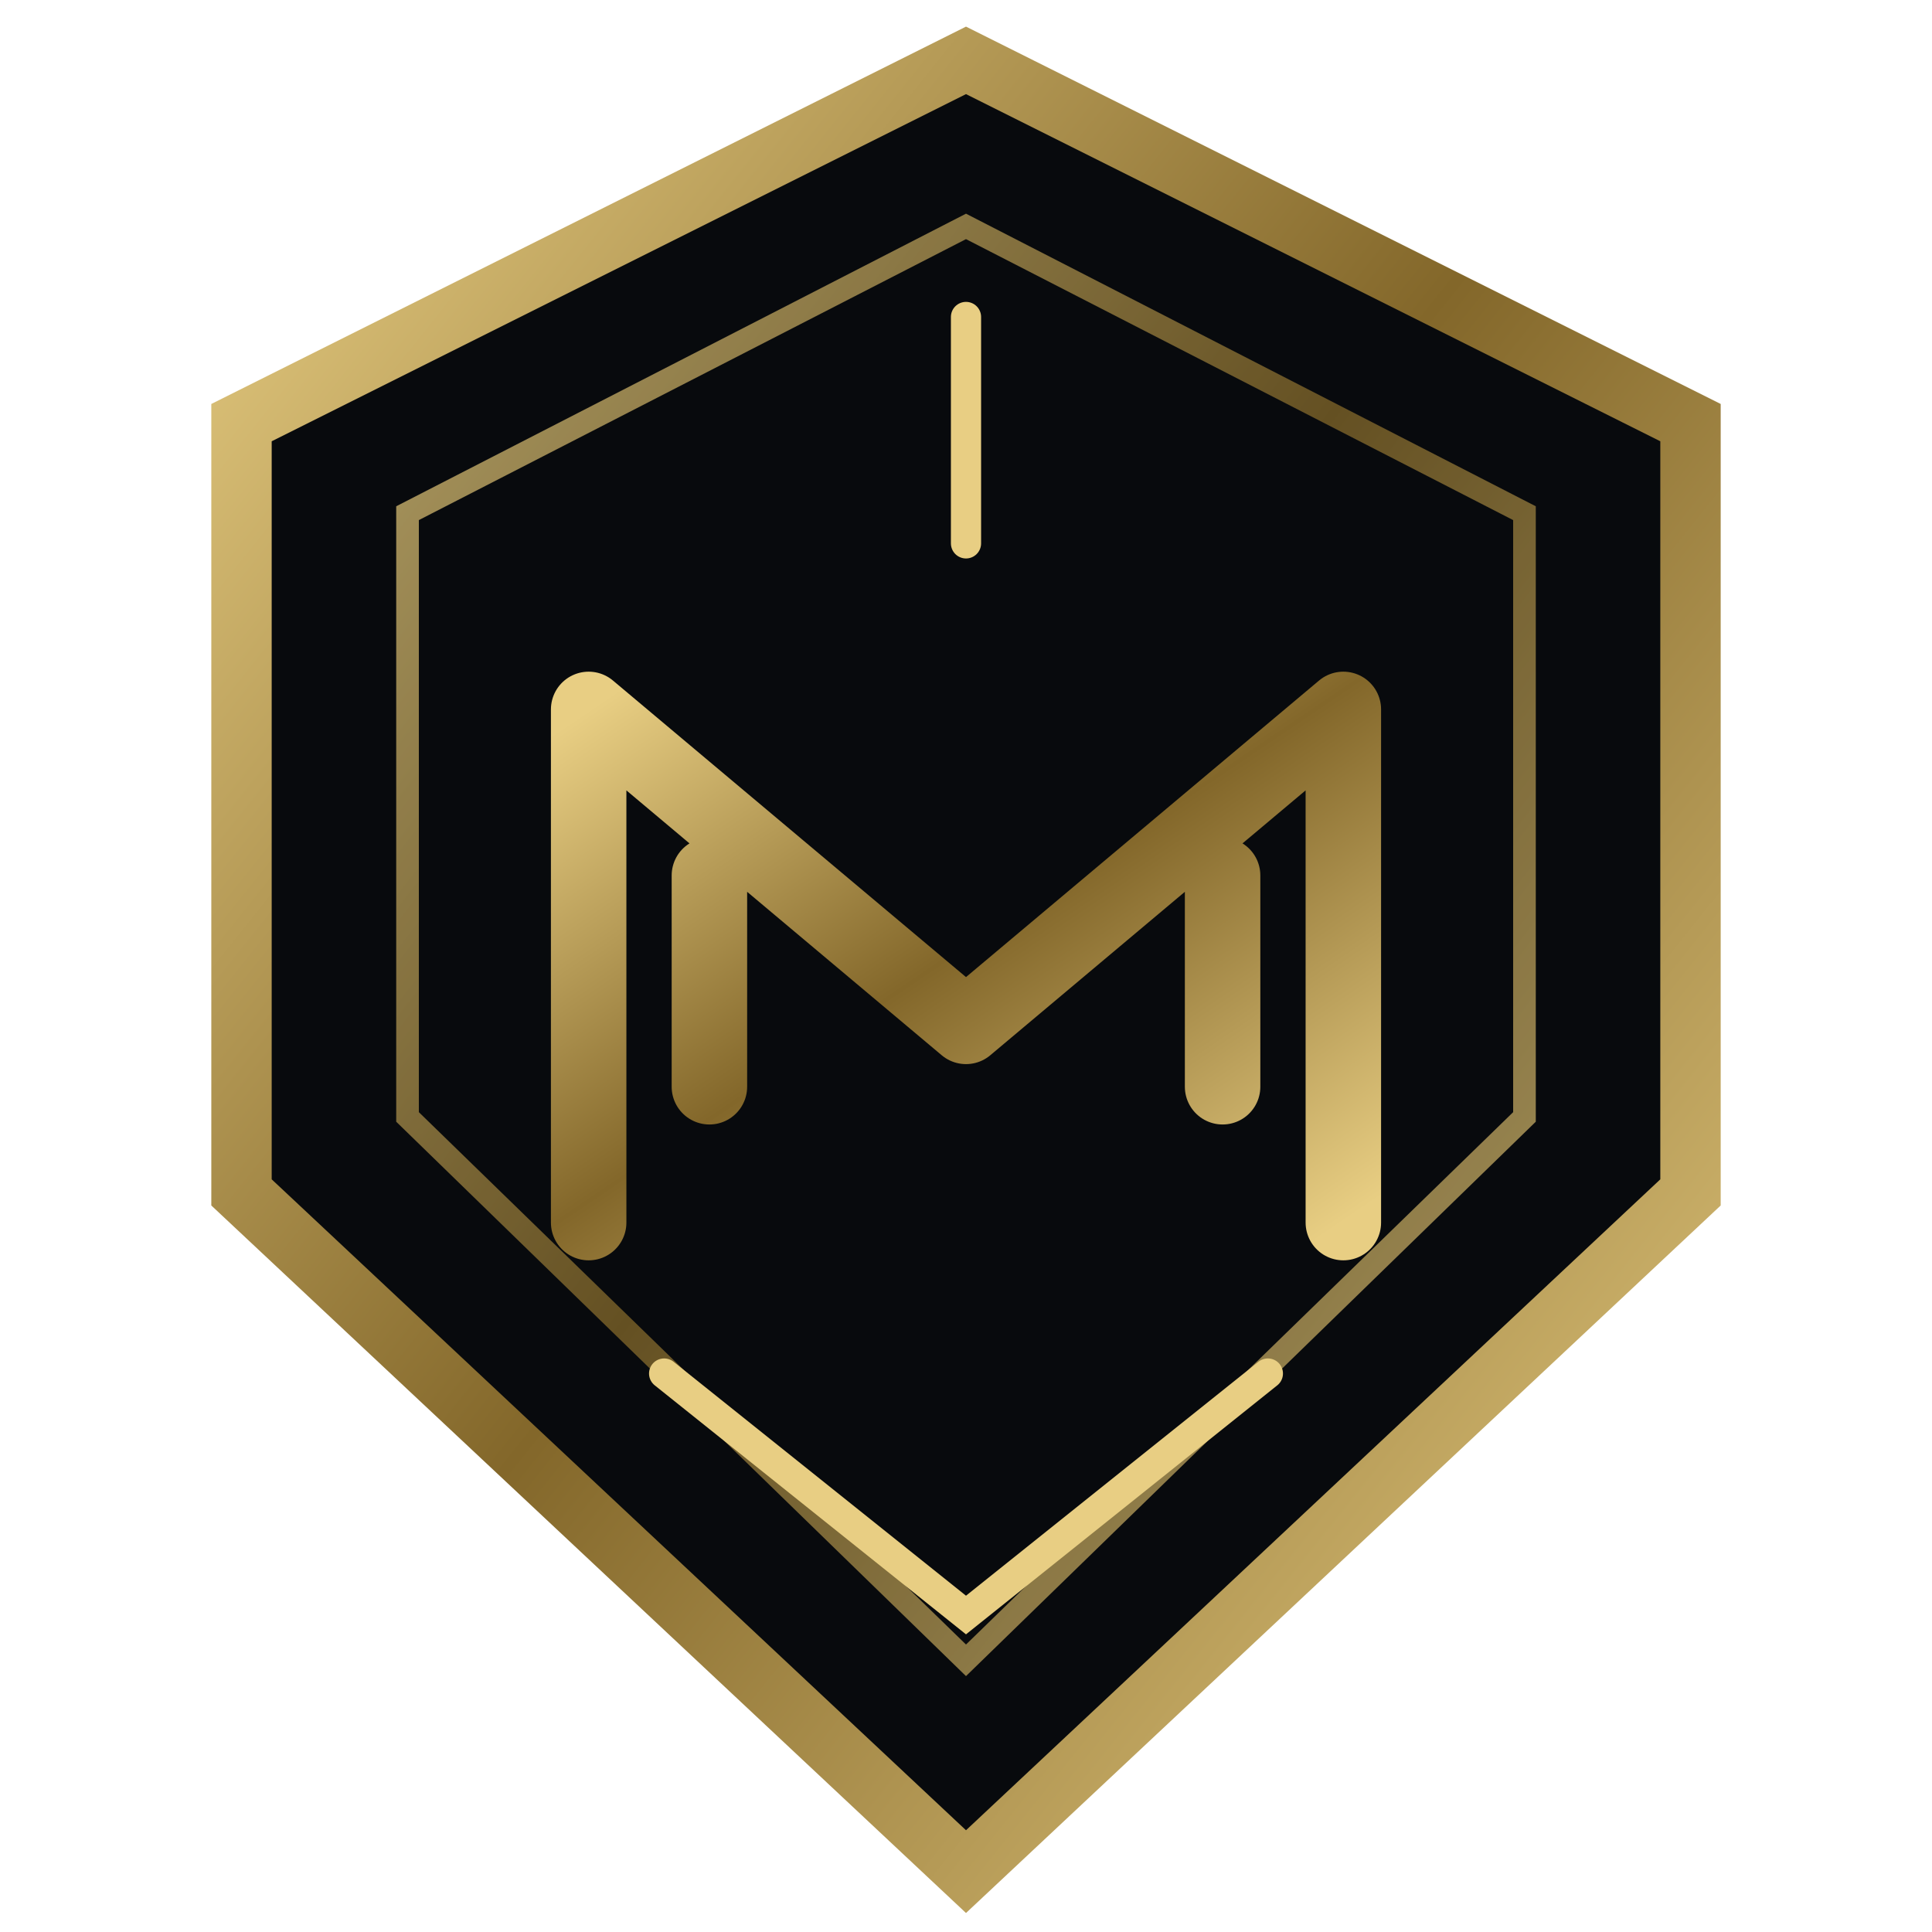
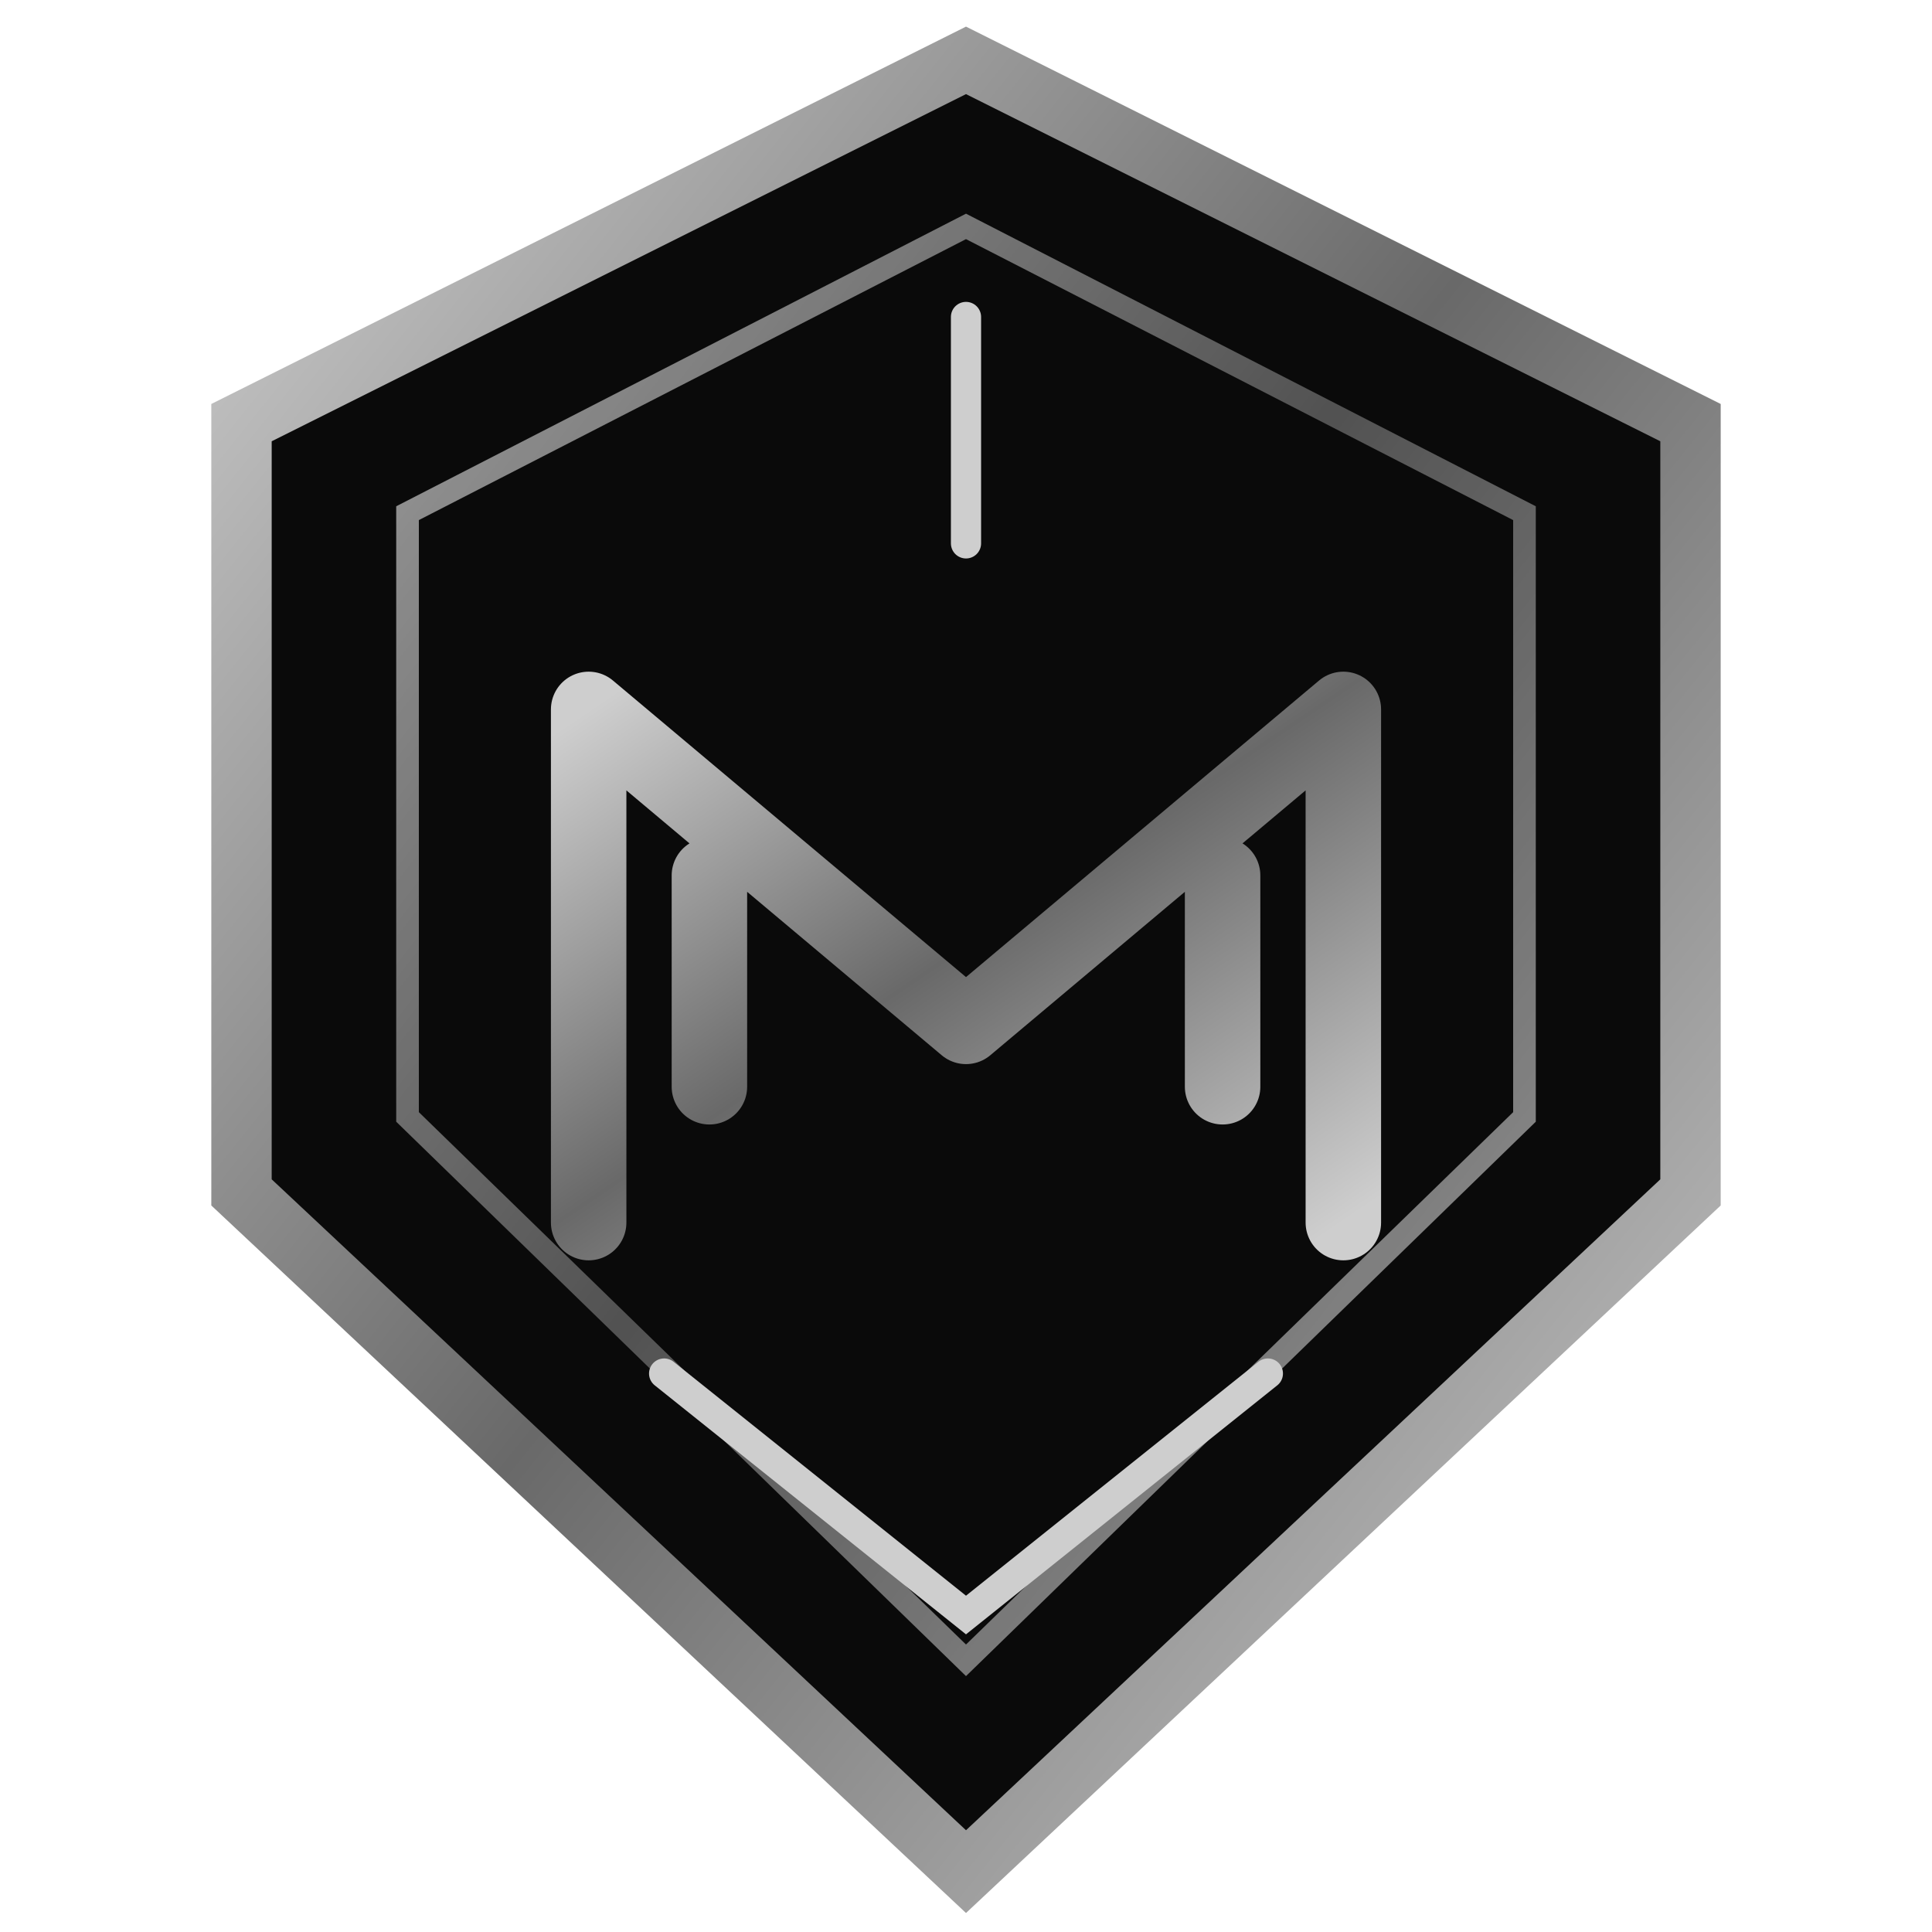
<svg xmlns="http://www.w3.org/2000/svg" viewBox="0 0 128 128">
  <defs>
    <linearGradient id="metal" x1="0" y1="0" x2="1" y2="1">
-       <stop offset="0" stop-color="#E8CE83" />
-       <stop offset=".48" stop-color="#83672A" />
-       <stop offset="1" stop-color="#E8CE83" />
+       <stop offset="0" stop-color="#CECECE" />
+       <stop offset=".48" stop-color="#696969" />
+       <stop offset="1" stop-color="#CECECE" />
    </linearGradient>
  </defs>
-   <path d="M64 4 112 28v51L64 124 16 79V28Z" fill="#080A0D" stroke="url(#metal)" stroke-width="4" />
+   <path d="M64 4 112 28v51L64 124 16 79V28Z" fill="#0A0A0A" stroke="url(#metal)" stroke-width="4" />
  <path d="M64 15 101 34v40L64 110 27 74V34Z" fill="none" stroke="url(#metal)" stroke-width="1.5" opacity=".75" />
  <path d="M39 81V47l25 21 25-21v34M47 58v14m34-14v14" fill="none" stroke="url(#metal)" stroke-width="5" stroke-linecap="round" stroke-linejoin="round" />
-   <path d="M64 21v15M44 91l20 16 20-16" fill="none" stroke="#E8CE83" stroke-width="2" stroke-linecap="round" />
+   <path d="M64 21v15M44 91l20 16 20-16" fill="none" stroke="#CECECE" stroke-width="2" stroke-linecap="round" />
</svg>
